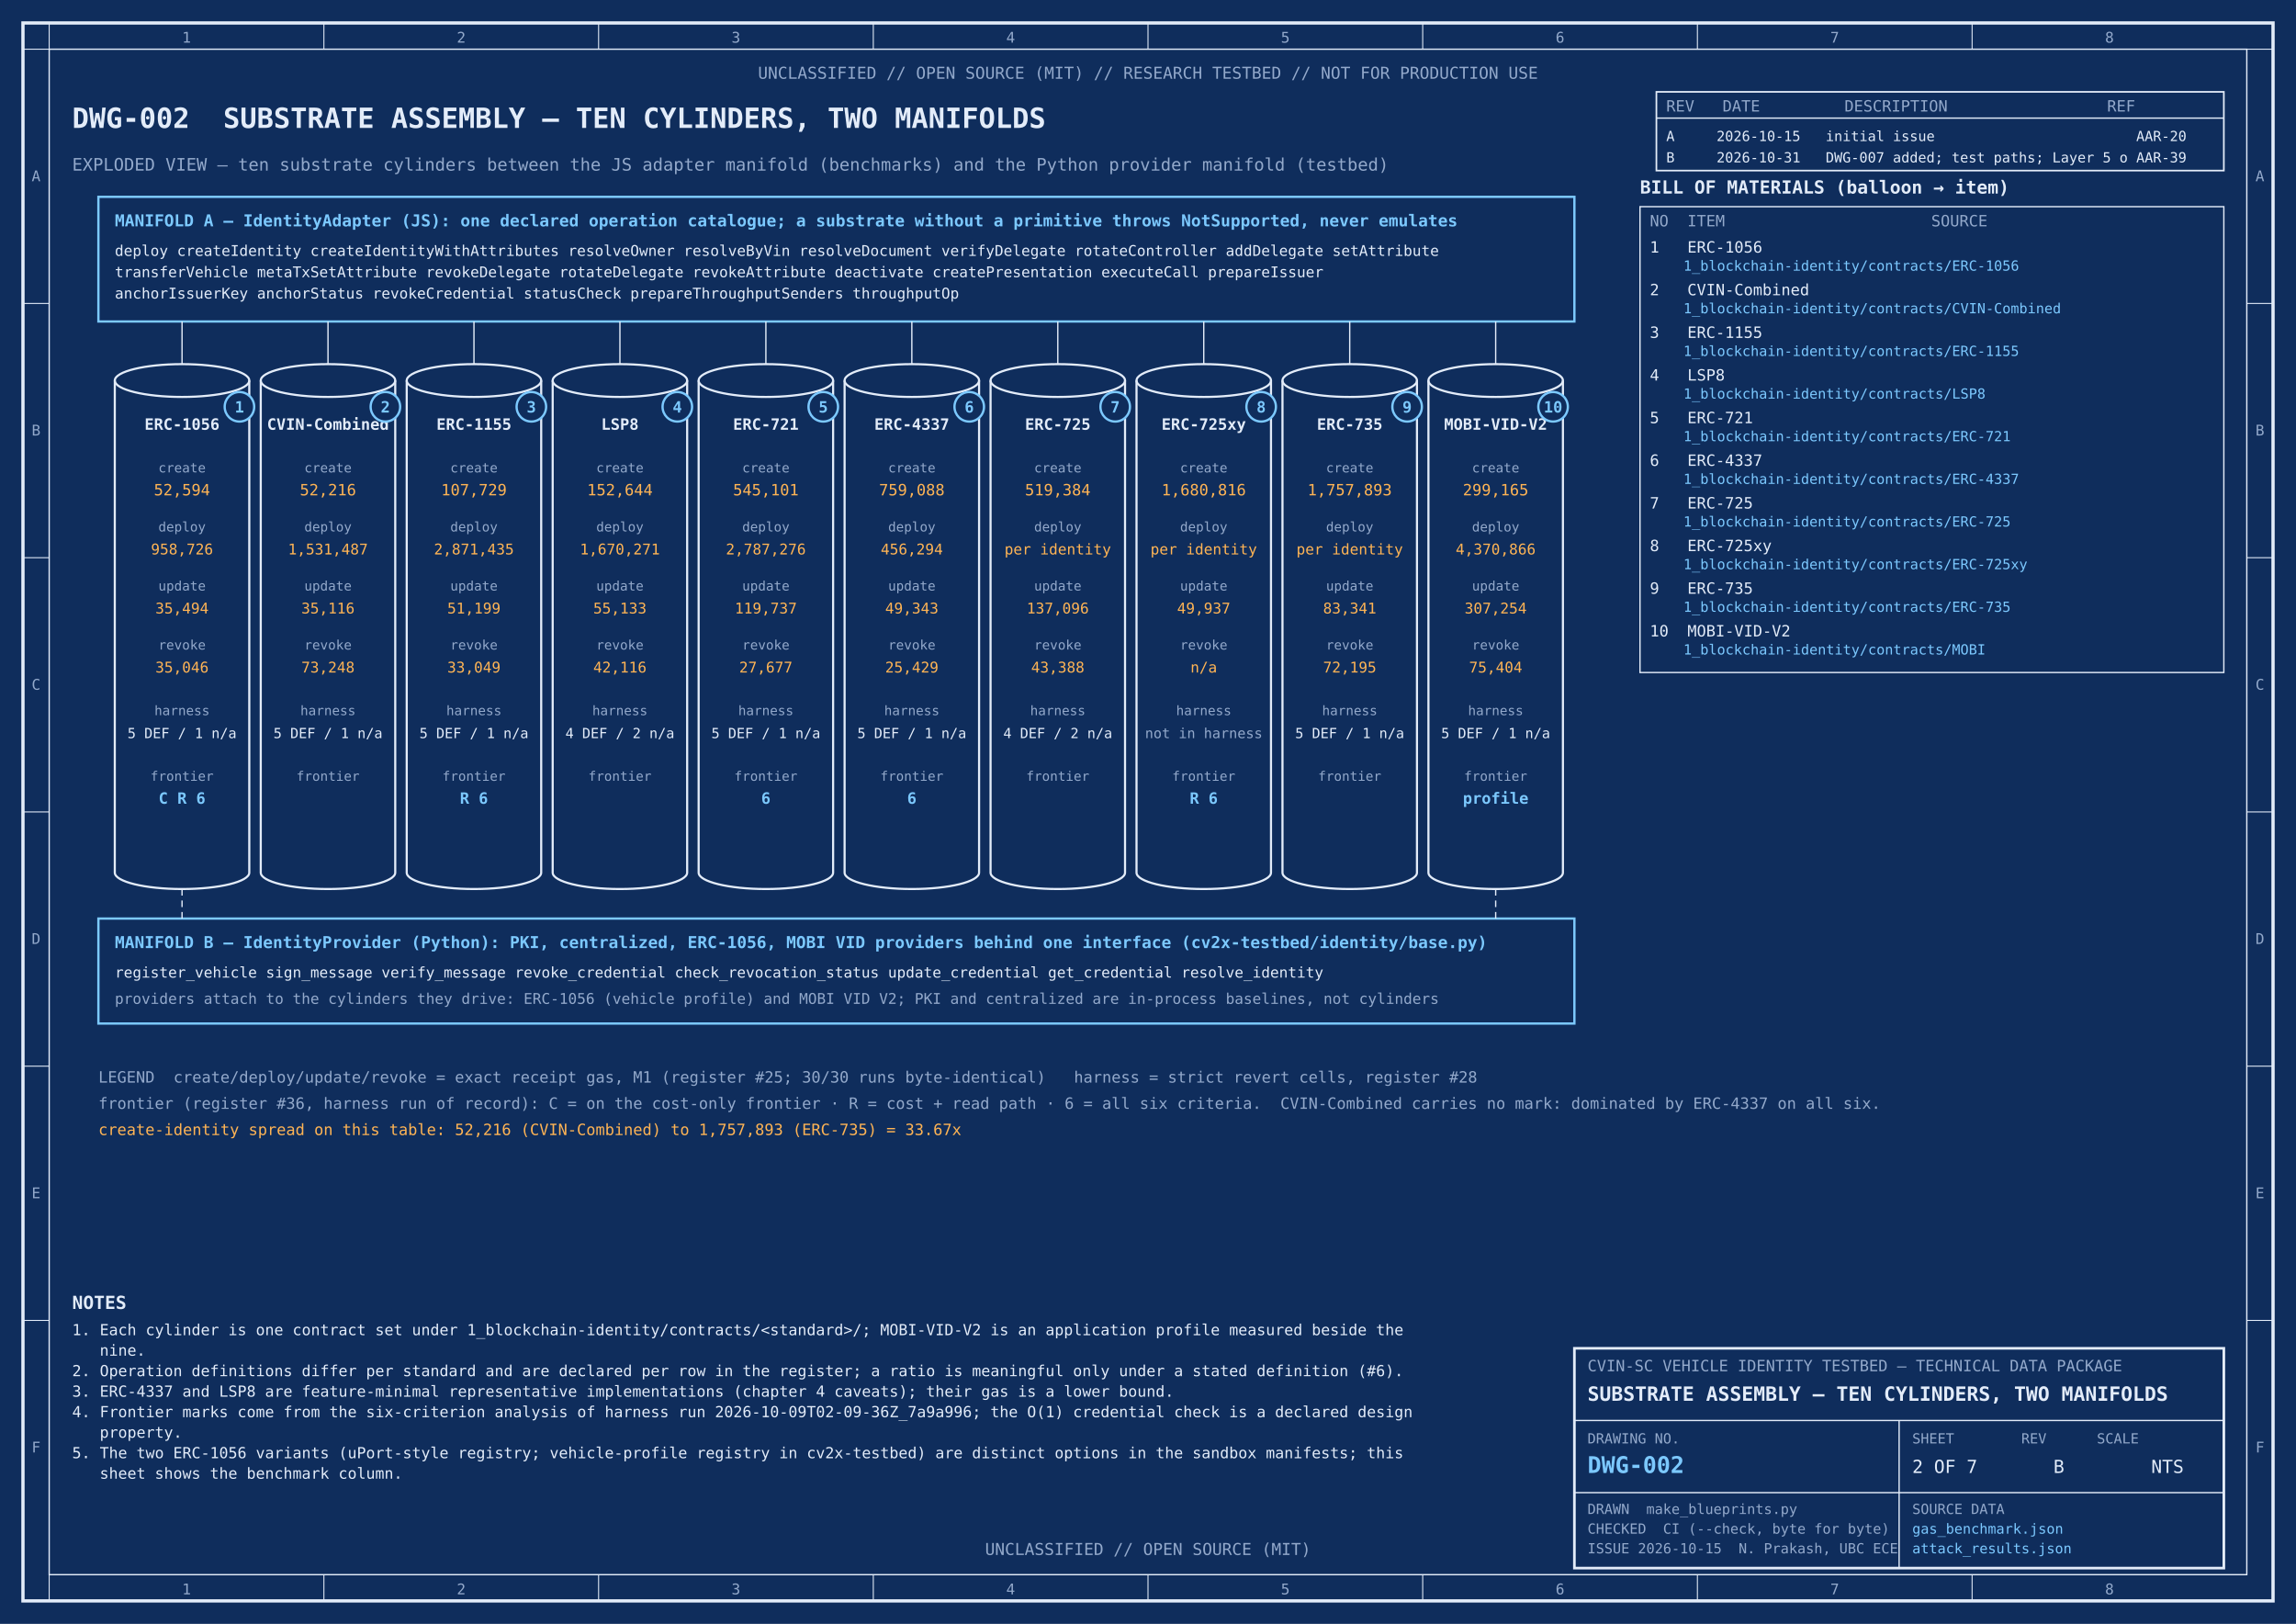
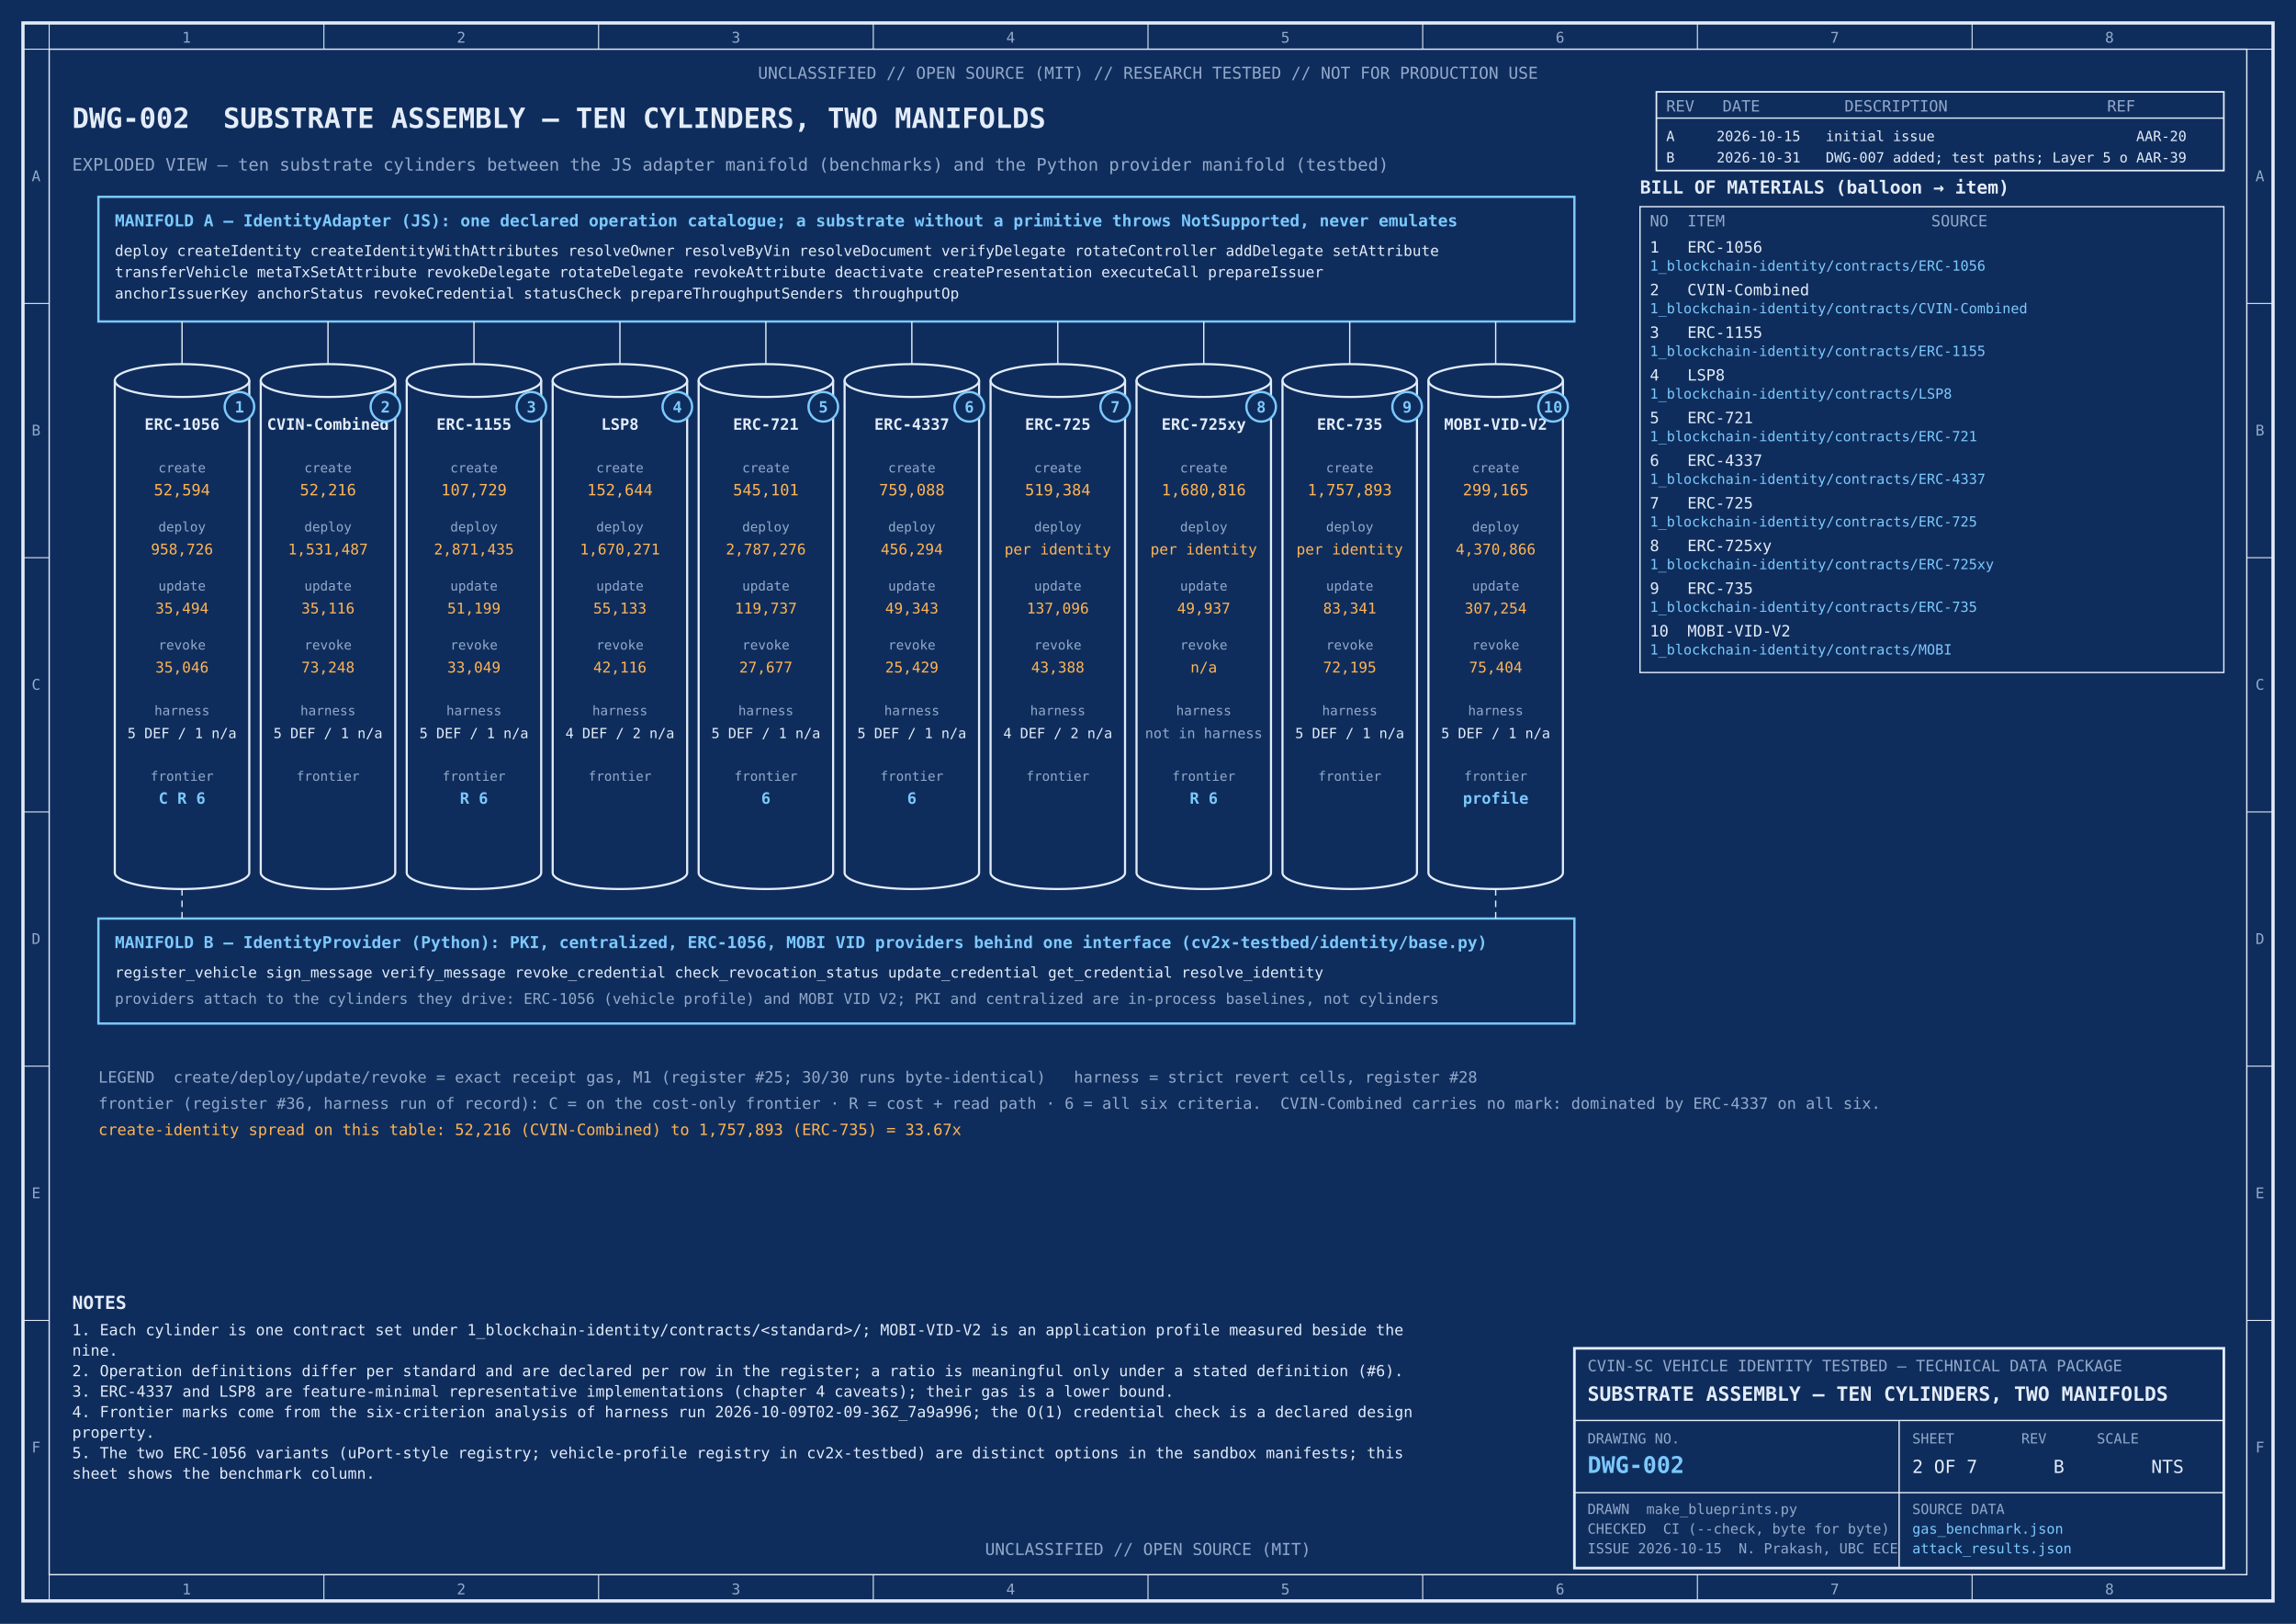
- <svg xmlns="http://www.w3.org/2000/svg" width="1400" height="990" viewBox="0 0 1400 990" xml:space="preserve" font-family="DejaVu Sans Mono, Menlo, Consolas, monospace">
+ <svg xmlns="http://www.w3.org/2000/svg" width="1400" height="990" viewBox="0 0 1400 990" font-family="DejaVu Sans Mono, Menlo, Consolas, monospace">
  <defs>
    <marker id="arrow" viewBox="0 0 10 10" refX="9" refY="5" markerWidth="7" markerHeight="7" orient="auto-start-reverse">
      <path d="M0,0 L10,5 L0,10 z" fill="#e3ecf9" />
    </marker>
    <pattern id="hatch" width="8" height="8" patternUnits="userSpaceOnUse" patternTransform="rotate(45)">
      <line x1="0" y1="0" x2="0" y2="8" stroke="#ffb454" stroke-width="1" />
    </pattern>
  </defs>
  <rect width="1400" height="990" fill="#0f2d5c" />
  <text x="44" y="104" font-size="10.5" text-anchor="start" fill="#93a9cb" font-weight="normal">EXPLODED VIEW — ten substrate cylinders between the JS adapter manifold (benchmarks) and the Python provider manifold (testbed)</text>
  <rect x="60" y="120" width="900" height="76" stroke="#7cc9ff" fill="none" stroke-width="1.4" rx="0" />
  <text x="70" y="138" font-size="10" text-anchor="start" fill="#7cc9ff" font-weight="bold">MANIFOLD A — IdentityAdapter (JS): one declared operation catalogue; a substrate without a primitive throws NotSupported, never emulates</text>
  <text x="70" y="156" font-size="9" text-anchor="start" fill="#e3ecf9" font-weight="normal">deploy createIdentity createIdentityWithAttributes resolveOwner resolveByVin resolveDocument verifyDelegate rotateController addDelegate setAttribute</text>
  <text x="70" y="169" font-size="9" text-anchor="start" fill="#e3ecf9" font-weight="normal">transferVehicle metaTxSetAttribute revokeDelegate rotateDelegate revokeAttribute deactivate createPresentation executeCall prepareIssuer</text>
  <text x="70" y="182" font-size="9" text-anchor="start" fill="#e3ecf9" font-weight="normal">anchorIssuerKey anchorStatus revokeCredential statusCheck prepareThroughputSenders throughputOp</text>
  <ellipse cx="111.0" cy="232" rx="41.0" ry="10" stroke="#e3ecf9" fill="#0f2d5c" stroke-width="1.3" />
  <line x1="70" y1="232" x2="70" y2="532" stroke="#e3ecf9" stroke-width="1.3" />
  <line x1="152" y1="232" x2="152" y2="532" stroke="#e3ecf9" stroke-width="1.3" />
  <path d="M70,532 a41.0,10 0 0,0 82,0" stroke="#e3ecf9" fill="none" stroke-width="1.3" />
  <text x="111.0" y="262" font-size="9.5" text-anchor="middle" fill="#e3ecf9" font-weight="bold">ERC-1056</text>
  <text x="111.0" y="288" font-size="8" text-anchor="middle" fill="#93a9cb" font-weight="normal">create</text>
  <text x="111.0" y="302" font-size="9.5" text-anchor="middle" fill="#ffb454" font-weight="normal">52,594</text>
  <text x="111.0" y="324" font-size="8" text-anchor="middle" fill="#93a9cb" font-weight="normal">deploy</text>
  <text x="111.0" y="338" font-size="9" text-anchor="middle" fill="#ffb454" font-weight="normal">958,726</text>
  <text x="111.0" y="360" font-size="8" text-anchor="middle" fill="#93a9cb" font-weight="normal">update</text>
  <text x="111.0" y="374" font-size="9" text-anchor="middle" fill="#ffb454" font-weight="normal">35,494</text>
  <text x="111.0" y="396" font-size="8" text-anchor="middle" fill="#93a9cb" font-weight="normal">revoke</text>
  <text x="111.0" y="410" font-size="9" text-anchor="middle" fill="#ffb454" font-weight="normal">35,046</text>
  <text x="111.0" y="436" font-size="8" text-anchor="middle" fill="#93a9cb" font-weight="normal">harness</text>
  <text x="111.0" y="450" font-size="8.5" text-anchor="middle" fill="#e3ecf9" font-weight="normal">5 DEF / 1 n/a</text>
  <text x="111.0" y="476" font-size="8" text-anchor="middle" fill="#93a9cb" font-weight="normal">frontier</text>
  <text x="111.0" y="490" font-size="9.5" text-anchor="middle" fill="#7cc9ff" font-weight="bold">C R 6</text>
  <circle cx="146" cy="248" r="9" stroke="#7cc9ff" fill="#0f2d5c" stroke-width="1.4" />
  <text x="146" y="251.5" font-size="9.5" text-anchor="middle" fill="#7cc9ff" font-weight="bold">1</text>
  <line x1="111.0" y1="196" x2="111.0" y2="222" stroke="#e3ecf9" stroke-width="0.8" />
  <ellipse cx="200.0" cy="232" rx="41.0" ry="10" stroke="#e3ecf9" fill="#0f2d5c" stroke-width="1.3" />
  <line x1="159" y1="232" x2="159" y2="532" stroke="#e3ecf9" stroke-width="1.3" />
  <line x1="241" y1="232" x2="241" y2="532" stroke="#e3ecf9" stroke-width="1.3" />
  <path d="M159,532 a41.0,10 0 0,0 82,0" stroke="#e3ecf9" fill="none" stroke-width="1.3" />
  <text x="200.0" y="262" font-size="9.5" text-anchor="middle" fill="#e3ecf9" font-weight="bold">CVIN-Combined</text>
  <text x="200.0" y="288" font-size="8" text-anchor="middle" fill="#93a9cb" font-weight="normal">create</text>
  <text x="200.0" y="302" font-size="9.5" text-anchor="middle" fill="#ffb454" font-weight="normal">52,216</text>
  <text x="200.0" y="324" font-size="8" text-anchor="middle" fill="#93a9cb" font-weight="normal">deploy</text>
  <text x="200.0" y="338" font-size="9" text-anchor="middle" fill="#ffb454" font-weight="normal">1,531,487</text>
  <text x="200.0" y="360" font-size="8" text-anchor="middle" fill="#93a9cb" font-weight="normal">update</text>
  <text x="200.0" y="374" font-size="9" text-anchor="middle" fill="#ffb454" font-weight="normal">35,116</text>
  <text x="200.0" y="396" font-size="8" text-anchor="middle" fill="#93a9cb" font-weight="normal">revoke</text>
  <text x="200.0" y="410" font-size="9" text-anchor="middle" fill="#ffb454" font-weight="normal">73,248</text>
  <text x="200.0" y="436" font-size="8" text-anchor="middle" fill="#93a9cb" font-weight="normal">harness</text>
  <text x="200.0" y="450" font-size="8.5" text-anchor="middle" fill="#e3ecf9" font-weight="normal">5 DEF / 1 n/a</text>
  <text x="200.0" y="476" font-size="8" text-anchor="middle" fill="#93a9cb" font-weight="normal">frontier</text>
  <text x="200.0" y="490" font-size="9.5" text-anchor="middle" fill="#7cc9ff" font-weight="bold" />
  <circle cx="235" cy="248" r="9" stroke="#7cc9ff" fill="#0f2d5c" stroke-width="1.4" />
  <text x="235" y="251.5" font-size="9.5" text-anchor="middle" fill="#7cc9ff" font-weight="bold">2</text>
  <line x1="200.0" y1="196" x2="200.0" y2="222" stroke="#e3ecf9" stroke-width="0.8" />
  <ellipse cx="289.0" cy="232" rx="41.0" ry="10" stroke="#e3ecf9" fill="#0f2d5c" stroke-width="1.3" />
  <line x1="248" y1="232" x2="248" y2="532" stroke="#e3ecf9" stroke-width="1.3" />
  <line x1="330" y1="232" x2="330" y2="532" stroke="#e3ecf9" stroke-width="1.3" />
  <path d="M248,532 a41.0,10 0 0,0 82,0" stroke="#e3ecf9" fill="none" stroke-width="1.3" />
  <text x="289.0" y="262" font-size="9.5" text-anchor="middle" fill="#e3ecf9" font-weight="bold">ERC-1155</text>
  <text x="289.0" y="288" font-size="8" text-anchor="middle" fill="#93a9cb" font-weight="normal">create</text>
  <text x="289.0" y="302" font-size="9.5" text-anchor="middle" fill="#ffb454" font-weight="normal">107,729</text>
  <text x="289.0" y="324" font-size="8" text-anchor="middle" fill="#93a9cb" font-weight="normal">deploy</text>
  <text x="289.0" y="338" font-size="9" text-anchor="middle" fill="#ffb454" font-weight="normal">2,871,435</text>
  <text x="289.0" y="360" font-size="8" text-anchor="middle" fill="#93a9cb" font-weight="normal">update</text>
  <text x="289.0" y="374" font-size="9" text-anchor="middle" fill="#ffb454" font-weight="normal">51,199</text>
  <text x="289.0" y="396" font-size="8" text-anchor="middle" fill="#93a9cb" font-weight="normal">revoke</text>
  <text x="289.0" y="410" font-size="9" text-anchor="middle" fill="#ffb454" font-weight="normal">33,049</text>
  <text x="289.0" y="436" font-size="8" text-anchor="middle" fill="#93a9cb" font-weight="normal">harness</text>
  <text x="289.0" y="450" font-size="8.5" text-anchor="middle" fill="#e3ecf9" font-weight="normal">5 DEF / 1 n/a</text>
  <text x="289.0" y="476" font-size="8" text-anchor="middle" fill="#93a9cb" font-weight="normal">frontier</text>
  <text x="289.0" y="490" font-size="9.5" text-anchor="middle" fill="#7cc9ff" font-weight="bold">R 6</text>
  <circle cx="324" cy="248" r="9" stroke="#7cc9ff" fill="#0f2d5c" stroke-width="1.4" />
  <text x="324" y="251.5" font-size="9.5" text-anchor="middle" fill="#7cc9ff" font-weight="bold">3</text>
  <line x1="289.0" y1="196" x2="289.0" y2="222" stroke="#e3ecf9" stroke-width="0.8" />
  <ellipse cx="378.0" cy="232" rx="41.0" ry="10" stroke="#e3ecf9" fill="#0f2d5c" stroke-width="1.3" />
  <line x1="337" y1="232" x2="337" y2="532" stroke="#e3ecf9" stroke-width="1.3" />
  <line x1="419" y1="232" x2="419" y2="532" stroke="#e3ecf9" stroke-width="1.3" />
  <path d="M337,532 a41.0,10 0 0,0 82,0" stroke="#e3ecf9" fill="none" stroke-width="1.3" />
  <text x="378.0" y="262" font-size="9.5" text-anchor="middle" fill="#e3ecf9" font-weight="bold">LSP8</text>
  <text x="378.0" y="288" font-size="8" text-anchor="middle" fill="#93a9cb" font-weight="normal">create</text>
  <text x="378.0" y="302" font-size="9.5" text-anchor="middle" fill="#ffb454" font-weight="normal">152,644</text>
  <text x="378.0" y="324" font-size="8" text-anchor="middle" fill="#93a9cb" font-weight="normal">deploy</text>
  <text x="378.0" y="338" font-size="9" text-anchor="middle" fill="#ffb454" font-weight="normal">1,670,271</text>
  <text x="378.0" y="360" font-size="8" text-anchor="middle" fill="#93a9cb" font-weight="normal">update</text>
  <text x="378.0" y="374" font-size="9" text-anchor="middle" fill="#ffb454" font-weight="normal">55,133</text>
  <text x="378.0" y="396" font-size="8" text-anchor="middle" fill="#93a9cb" font-weight="normal">revoke</text>
  <text x="378.0" y="410" font-size="9" text-anchor="middle" fill="#ffb454" font-weight="normal">42,116</text>
  <text x="378.0" y="436" font-size="8" text-anchor="middle" fill="#93a9cb" font-weight="normal">harness</text>
  <text x="378.0" y="450" font-size="8.5" text-anchor="middle" fill="#e3ecf9" font-weight="normal">4 DEF / 2 n/a</text>
  <text x="378.0" y="476" font-size="8" text-anchor="middle" fill="#93a9cb" font-weight="normal">frontier</text>
  <text x="378.0" y="490" font-size="9.5" text-anchor="middle" fill="#7cc9ff" font-weight="bold" />
  <circle cx="413" cy="248" r="9" stroke="#7cc9ff" fill="#0f2d5c" stroke-width="1.4" />
  <text x="413" y="251.5" font-size="9.5" text-anchor="middle" fill="#7cc9ff" font-weight="bold">4</text>
  <line x1="378.0" y1="196" x2="378.0" y2="222" stroke="#e3ecf9" stroke-width="0.8" />
  <ellipse cx="467.0" cy="232" rx="41.0" ry="10" stroke="#e3ecf9" fill="#0f2d5c" stroke-width="1.3" />
  <line x1="426" y1="232" x2="426" y2="532" stroke="#e3ecf9" stroke-width="1.3" />
  <line x1="508" y1="232" x2="508" y2="532" stroke="#e3ecf9" stroke-width="1.3" />
  <path d="M426,532 a41.0,10 0 0,0 82,0" stroke="#e3ecf9" fill="none" stroke-width="1.3" />
  <text x="467.0" y="262" font-size="9.5" text-anchor="middle" fill="#e3ecf9" font-weight="bold">ERC-721</text>
  <text x="467.0" y="288" font-size="8" text-anchor="middle" fill="#93a9cb" font-weight="normal">create</text>
  <text x="467.0" y="302" font-size="9.5" text-anchor="middle" fill="#ffb454" font-weight="normal">545,101</text>
  <text x="467.0" y="324" font-size="8" text-anchor="middle" fill="#93a9cb" font-weight="normal">deploy</text>
  <text x="467.0" y="338" font-size="9" text-anchor="middle" fill="#ffb454" font-weight="normal">2,787,276</text>
  <text x="467.0" y="360" font-size="8" text-anchor="middle" fill="#93a9cb" font-weight="normal">update</text>
  <text x="467.0" y="374" font-size="9" text-anchor="middle" fill="#ffb454" font-weight="normal">119,737</text>
  <text x="467.0" y="396" font-size="8" text-anchor="middle" fill="#93a9cb" font-weight="normal">revoke</text>
  <text x="467.0" y="410" font-size="9" text-anchor="middle" fill="#ffb454" font-weight="normal">27,677</text>
  <text x="467.0" y="436" font-size="8" text-anchor="middle" fill="#93a9cb" font-weight="normal">harness</text>
  <text x="467.0" y="450" font-size="8.5" text-anchor="middle" fill="#e3ecf9" font-weight="normal">5 DEF / 1 n/a</text>
  <text x="467.0" y="476" font-size="8" text-anchor="middle" fill="#93a9cb" font-weight="normal">frontier</text>
  <text x="467.0" y="490" font-size="9.5" text-anchor="middle" fill="#7cc9ff" font-weight="bold">6</text>
  <circle cx="502" cy="248" r="9" stroke="#7cc9ff" fill="#0f2d5c" stroke-width="1.4" />
  <text x="502" y="251.5" font-size="9.5" text-anchor="middle" fill="#7cc9ff" font-weight="bold">5</text>
  <line x1="467.0" y1="196" x2="467.0" y2="222" stroke="#e3ecf9" stroke-width="0.8" />
  <ellipse cx="556.0" cy="232" rx="41.0" ry="10" stroke="#e3ecf9" fill="#0f2d5c" stroke-width="1.3" />
  <line x1="515" y1="232" x2="515" y2="532" stroke="#e3ecf9" stroke-width="1.3" />
  <line x1="597" y1="232" x2="597" y2="532" stroke="#e3ecf9" stroke-width="1.3" />
  <path d="M515,532 a41.0,10 0 0,0 82,0" stroke="#e3ecf9" fill="none" stroke-width="1.3" />
  <text x="556.0" y="262" font-size="9.5" text-anchor="middle" fill="#e3ecf9" font-weight="bold">ERC-4337</text>
  <text x="556.0" y="288" font-size="8" text-anchor="middle" fill="#93a9cb" font-weight="normal">create</text>
  <text x="556.0" y="302" font-size="9.5" text-anchor="middle" fill="#ffb454" font-weight="normal">759,088</text>
  <text x="556.0" y="324" font-size="8" text-anchor="middle" fill="#93a9cb" font-weight="normal">deploy</text>
  <text x="556.0" y="338" font-size="9" text-anchor="middle" fill="#ffb454" font-weight="normal">456,294</text>
  <text x="556.0" y="360" font-size="8" text-anchor="middle" fill="#93a9cb" font-weight="normal">update</text>
  <text x="556.0" y="374" font-size="9" text-anchor="middle" fill="#ffb454" font-weight="normal">49,343</text>
  <text x="556.0" y="396" font-size="8" text-anchor="middle" fill="#93a9cb" font-weight="normal">revoke</text>
  <text x="556.0" y="410" font-size="9" text-anchor="middle" fill="#ffb454" font-weight="normal">25,429</text>
  <text x="556.0" y="436" font-size="8" text-anchor="middle" fill="#93a9cb" font-weight="normal">harness</text>
  <text x="556.0" y="450" font-size="8.5" text-anchor="middle" fill="#e3ecf9" font-weight="normal">5 DEF / 1 n/a</text>
  <text x="556.0" y="476" font-size="8" text-anchor="middle" fill="#93a9cb" font-weight="normal">frontier</text>
  <text x="556.0" y="490" font-size="9.5" text-anchor="middle" fill="#7cc9ff" font-weight="bold">6</text>
  <circle cx="591" cy="248" r="9" stroke="#7cc9ff" fill="#0f2d5c" stroke-width="1.4" />
  <text x="591" y="251.5" font-size="9.5" text-anchor="middle" fill="#7cc9ff" font-weight="bold">6</text>
  <line x1="556.0" y1="196" x2="556.0" y2="222" stroke="#e3ecf9" stroke-width="0.8" />
  <ellipse cx="645.0" cy="232" rx="41.0" ry="10" stroke="#e3ecf9" fill="#0f2d5c" stroke-width="1.3" />
  <line x1="604" y1="232" x2="604" y2="532" stroke="#e3ecf9" stroke-width="1.3" />
  <line x1="686" y1="232" x2="686" y2="532" stroke="#e3ecf9" stroke-width="1.3" />
  <path d="M604,532 a41.0,10 0 0,0 82,0" stroke="#e3ecf9" fill="none" stroke-width="1.3" />
  <text x="645.0" y="262" font-size="9.5" text-anchor="middle" fill="#e3ecf9" font-weight="bold">ERC-725</text>
  <text x="645.0" y="288" font-size="8" text-anchor="middle" fill="#93a9cb" font-weight="normal">create</text>
  <text x="645.0" y="302" font-size="9.5" text-anchor="middle" fill="#ffb454" font-weight="normal">519,384</text>
  <text x="645.0" y="324" font-size="8" text-anchor="middle" fill="#93a9cb" font-weight="normal">deploy</text>
  <text x="645.0" y="338" font-size="9" text-anchor="middle" fill="#ffb454" font-weight="normal">per identity</text>
  <text x="645.0" y="360" font-size="8" text-anchor="middle" fill="#93a9cb" font-weight="normal">update</text>
  <text x="645.0" y="374" font-size="9" text-anchor="middle" fill="#ffb454" font-weight="normal">137,096</text>
  <text x="645.0" y="396" font-size="8" text-anchor="middle" fill="#93a9cb" font-weight="normal">revoke</text>
  <text x="645.0" y="410" font-size="9" text-anchor="middle" fill="#ffb454" font-weight="normal">43,388</text>
  <text x="645.0" y="436" font-size="8" text-anchor="middle" fill="#93a9cb" font-weight="normal">harness</text>
  <text x="645.0" y="450" font-size="8.5" text-anchor="middle" fill="#e3ecf9" font-weight="normal">4 DEF / 2 n/a</text>
  <text x="645.0" y="476" font-size="8" text-anchor="middle" fill="#93a9cb" font-weight="normal">frontier</text>
  <text x="645.0" y="490" font-size="9.5" text-anchor="middle" fill="#7cc9ff" font-weight="bold" />
  <circle cx="680" cy="248" r="9" stroke="#7cc9ff" fill="#0f2d5c" stroke-width="1.4" />
  <text x="680" y="251.5" font-size="9.5" text-anchor="middle" fill="#7cc9ff" font-weight="bold">7</text>
  <line x1="645.0" y1="196" x2="645.0" y2="222" stroke="#e3ecf9" stroke-width="0.8" />
  <ellipse cx="734.0" cy="232" rx="41.0" ry="10" stroke="#e3ecf9" fill="#0f2d5c" stroke-width="1.3" />
  <line x1="693" y1="232" x2="693" y2="532" stroke="#e3ecf9" stroke-width="1.3" />
  <line x1="775" y1="232" x2="775" y2="532" stroke="#e3ecf9" stroke-width="1.3" />
  <path d="M693,532 a41.0,10 0 0,0 82,0" stroke="#e3ecf9" fill="none" stroke-width="1.3" />
  <text x="734.0" y="262" font-size="9.5" text-anchor="middle" fill="#e3ecf9" font-weight="bold">ERC-725xy</text>
  <text x="734.0" y="288" font-size="8" text-anchor="middle" fill="#93a9cb" font-weight="normal">create</text>
  <text x="734.0" y="302" font-size="9.5" text-anchor="middle" fill="#ffb454" font-weight="normal">1,680,816</text>
  <text x="734.0" y="324" font-size="8" text-anchor="middle" fill="#93a9cb" font-weight="normal">deploy</text>
  <text x="734.0" y="338" font-size="9" text-anchor="middle" fill="#ffb454" font-weight="normal">per identity</text>
  <text x="734.0" y="360" font-size="8" text-anchor="middle" fill="#93a9cb" font-weight="normal">update</text>
  <text x="734.0" y="374" font-size="9" text-anchor="middle" fill="#ffb454" font-weight="normal">49,937</text>
  <text x="734.0" y="396" font-size="8" text-anchor="middle" fill="#93a9cb" font-weight="normal">revoke</text>
  <text x="734.0" y="410" font-size="9" text-anchor="middle" fill="#ffb454" font-weight="normal">n/a</text>
  <text x="734.0" y="436" font-size="8" text-anchor="middle" fill="#93a9cb" font-weight="normal">harness</text>
  <text x="734.0" y="450" font-size="8.5" text-anchor="middle" fill="#93a9cb" font-weight="normal">not in harness</text>
  <text x="734.0" y="476" font-size="8" text-anchor="middle" fill="#93a9cb" font-weight="normal">frontier</text>
  <text x="734.0" y="490" font-size="9.5" text-anchor="middle" fill="#7cc9ff" font-weight="bold">R 6</text>
  <circle cx="769" cy="248" r="9" stroke="#7cc9ff" fill="#0f2d5c" stroke-width="1.4" />
  <text x="769" y="251.5" font-size="9.5" text-anchor="middle" fill="#7cc9ff" font-weight="bold">8</text>
  <line x1="734.0" y1="196" x2="734.0" y2="222" stroke="#e3ecf9" stroke-width="0.8" />
  <ellipse cx="823.0" cy="232" rx="41.0" ry="10" stroke="#e3ecf9" fill="#0f2d5c" stroke-width="1.3" />
  <line x1="782" y1="232" x2="782" y2="532" stroke="#e3ecf9" stroke-width="1.3" />
  <line x1="864" y1="232" x2="864" y2="532" stroke="#e3ecf9" stroke-width="1.3" />
  <path d="M782,532 a41.0,10 0 0,0 82,0" stroke="#e3ecf9" fill="none" stroke-width="1.3" />
  <text x="823.0" y="262" font-size="9.5" text-anchor="middle" fill="#e3ecf9" font-weight="bold">ERC-735</text>
  <text x="823.0" y="288" font-size="8" text-anchor="middle" fill="#93a9cb" font-weight="normal">create</text>
  <text x="823.0" y="302" font-size="9.5" text-anchor="middle" fill="#ffb454" font-weight="normal">1,757,893</text>
  <text x="823.0" y="324" font-size="8" text-anchor="middle" fill="#93a9cb" font-weight="normal">deploy</text>
  <text x="823.0" y="338" font-size="9" text-anchor="middle" fill="#ffb454" font-weight="normal">per identity</text>
  <text x="823.0" y="360" font-size="8" text-anchor="middle" fill="#93a9cb" font-weight="normal">update</text>
  <text x="823.0" y="374" font-size="9" text-anchor="middle" fill="#ffb454" font-weight="normal">83,341</text>
  <text x="823.0" y="396" font-size="8" text-anchor="middle" fill="#93a9cb" font-weight="normal">revoke</text>
  <text x="823.0" y="410" font-size="9" text-anchor="middle" fill="#ffb454" font-weight="normal">72,195</text>
  <text x="823.0" y="436" font-size="8" text-anchor="middle" fill="#93a9cb" font-weight="normal">harness</text>
  <text x="823.0" y="450" font-size="8.5" text-anchor="middle" fill="#e3ecf9" font-weight="normal">5 DEF / 1 n/a</text>
  <text x="823.0" y="476" font-size="8" text-anchor="middle" fill="#93a9cb" font-weight="normal">frontier</text>
  <text x="823.0" y="490" font-size="9.5" text-anchor="middle" fill="#7cc9ff" font-weight="bold" />
  <circle cx="858" cy="248" r="9" stroke="#7cc9ff" fill="#0f2d5c" stroke-width="1.4" />
  <text x="858" y="251.5" font-size="9.5" text-anchor="middle" fill="#7cc9ff" font-weight="bold">9</text>
  <line x1="823.0" y1="196" x2="823.0" y2="222" stroke="#e3ecf9" stroke-width="0.8" />
  <ellipse cx="912.0" cy="232" rx="41.0" ry="10" stroke="#e3ecf9" fill="#0f2d5c" stroke-width="1.3" />
  <line x1="871" y1="232" x2="871" y2="532" stroke="#e3ecf9" stroke-width="1.3" />
  <line x1="953" y1="232" x2="953" y2="532" stroke="#e3ecf9" stroke-width="1.3" />
  <path d="M871,532 a41.0,10 0 0,0 82,0" stroke="#e3ecf9" fill="none" stroke-width="1.3" />
  <text x="912.0" y="262" font-size="9.5" text-anchor="middle" fill="#e3ecf9" font-weight="bold">MOBI-VID-V2</text>
  <text x="912.0" y="288" font-size="8" text-anchor="middle" fill="#93a9cb" font-weight="normal">create</text>
  <text x="912.0" y="302" font-size="9.5" text-anchor="middle" fill="#ffb454" font-weight="normal">299,165</text>
  <text x="912.0" y="324" font-size="8" text-anchor="middle" fill="#93a9cb" font-weight="normal">deploy</text>
  <text x="912.0" y="338" font-size="9" text-anchor="middle" fill="#ffb454" font-weight="normal">4,370,866</text>
  <text x="912.0" y="360" font-size="8" text-anchor="middle" fill="#93a9cb" font-weight="normal">update</text>
  <text x="912.0" y="374" font-size="9" text-anchor="middle" fill="#ffb454" font-weight="normal">307,254</text>
  <text x="912.0" y="396" font-size="8" text-anchor="middle" fill="#93a9cb" font-weight="normal">revoke</text>
  <text x="912.0" y="410" font-size="9" text-anchor="middle" fill="#ffb454" font-weight="normal">75,404</text>
  <text x="912.0" y="436" font-size="8" text-anchor="middle" fill="#93a9cb" font-weight="normal">harness</text>
  <text x="912.0" y="450" font-size="8.5" text-anchor="middle" fill="#e3ecf9" font-weight="normal">5 DEF / 1 n/a</text>
  <text x="912.0" y="476" font-size="8" text-anchor="middle" fill="#93a9cb" font-weight="normal">frontier</text>
  <text x="912.0" y="490" font-size="9.5" text-anchor="middle" fill="#7cc9ff" font-weight="bold">profile</text>
  <circle cx="947" cy="248" r="9" stroke="#7cc9ff" fill="#0f2d5c" stroke-width="1.4" />
  <text x="947" y="251.5" font-size="9.5" text-anchor="middle" fill="#7cc9ff" font-weight="bold">10</text>
  <line x1="912.0" y1="196" x2="912.0" y2="222" stroke="#e3ecf9" stroke-width="0.8" />
  <rect x="60" y="560" width="900" height="64" stroke="#7cc9ff" fill="none" stroke-width="1.4" rx="0" />
  <text x="70" y="578" font-size="10" text-anchor="start" fill="#7cc9ff" font-weight="bold">MANIFOLD B — IdentityProvider (Python): PKI, centralized, ERC-1056, MOBI VID providers behind one interface (cv2x-testbed/identity/base.py)</text>
  <text x="70" y="596" font-size="9" text-anchor="start" fill="#e3ecf9" font-weight="normal">register_vehicle sign_message verify_message revoke_credential check_revocation_status update_credential get_credential resolve_identity</text>
  <text x="70" y="612" font-size="9" text-anchor="start" fill="#93a9cb" font-weight="normal">providers attach to the cylinders they drive: ERC-1056 (vehicle profile) and MOBI VID V2; PKI and centralized are in-process baselines, not cylinders</text>
  <line x1="111.0" y1="542" x2="111.0" y2="560" stroke="#e3ecf9" stroke-width="0.8" stroke-dasharray="4,3" />
  <line x1="912.0" y1="542" x2="912.0" y2="560" stroke="#e3ecf9" stroke-width="0.8" stroke-dasharray="4,3" />
-   <text x="60" y="660" font-size="9.5" text-anchor="start" fill="#93a9cb" font-weight="normal">LEGEND  create/deploy/update/revoke = exact receipt gas, M1 (register #25; 30/30 runs byte-identical)   harness = strict revert cells, register #28</text>
-   <text x="60" y="676" font-size="9.5" text-anchor="start" fill="#93a9cb" font-weight="normal">frontier (register #36, harness run of record): C = on the cost-only frontier · R = cost + read path · 6 = all six criteria.  CVIN-Combined carries no mark: dominated by ERC-4337 on all six.</text>
+   <text x="60" y="660" font-size="9.5" text-anchor="start" fill="#93a9cb" font-weight="normal">LEGEND  create/deploy/update/revoke = exact receipt gas, M1 (register #25; 30/30 runs byte-identical)   harness = strict revert cells, register #28</text>
+   <text x="60" y="676" font-size="9.5" text-anchor="start" fill="#93a9cb" font-weight="normal">frontier (register #36, harness run of record): C = on the cost-only frontier · R = cost + read path · 6 = all six criteria.  CVIN-Combined carries no mark: dominated by ERC-4337 on all six.</text>
  <text x="60" y="692" font-size="9.5" text-anchor="start" fill="#ffb454" font-weight="normal">create-identity spread on this table: 52,216 (CVIN-Combined) to 1,757,893 (ERC-735) = 33.67x</text>
  <rect x="14" y="14" width="1372" height="962" stroke="#e3ecf9" fill="none" stroke-width="2" rx="0" />
  <rect x="30" y="30" width="1340" height="930" stroke="#e3ecf9" fill="none" stroke-width="0.8" rx="0" />
  <line x1="30.0" y1="14" x2="30.0" y2="30" stroke="#e3ecf9" stroke-width="0.6" />
  <line x1="30.0" y1="960" x2="30.0" y2="976" stroke="#e3ecf9" stroke-width="0.6" />
  <text x="113.75" y="26" font-size="9" text-anchor="middle" fill="#93a9cb" font-weight="normal">1</text>
  <text x="113.75" y="972" font-size="9" text-anchor="middle" fill="#93a9cb" font-weight="normal">1</text>
  <line x1="197.5" y1="14" x2="197.5" y2="30" stroke="#e3ecf9" stroke-width="0.6" />
  <line x1="197.5" y1="960" x2="197.5" y2="976" stroke="#e3ecf9" stroke-width="0.6" />
  <text x="281.25" y="26" font-size="9" text-anchor="middle" fill="#93a9cb" font-weight="normal">2</text>
  <text x="281.25" y="972" font-size="9" text-anchor="middle" fill="#93a9cb" font-weight="normal">2</text>
  <line x1="365.0" y1="14" x2="365.0" y2="30" stroke="#e3ecf9" stroke-width="0.6" />
  <line x1="365.0" y1="960" x2="365.0" y2="976" stroke="#e3ecf9" stroke-width="0.6" />
  <text x="448.75" y="26" font-size="9" text-anchor="middle" fill="#93a9cb" font-weight="normal">3</text>
  <text x="448.75" y="972" font-size="9" text-anchor="middle" fill="#93a9cb" font-weight="normal">3</text>
  <line x1="532.5" y1="14" x2="532.5" y2="30" stroke="#e3ecf9" stroke-width="0.6" />
  <line x1="532.5" y1="960" x2="532.5" y2="976" stroke="#e3ecf9" stroke-width="0.6" />
  <text x="616.25" y="26" font-size="9" text-anchor="middle" fill="#93a9cb" font-weight="normal">4</text>
  <text x="616.25" y="972" font-size="9" text-anchor="middle" fill="#93a9cb" font-weight="normal">4</text>
  <line x1="700.0" y1="14" x2="700.0" y2="30" stroke="#e3ecf9" stroke-width="0.6" />
  <line x1="700.0" y1="960" x2="700.0" y2="976" stroke="#e3ecf9" stroke-width="0.6" />
  <text x="783.75" y="26" font-size="9" text-anchor="middle" fill="#93a9cb" font-weight="normal">5</text>
  <text x="783.75" y="972" font-size="9" text-anchor="middle" fill="#93a9cb" font-weight="normal">5</text>
  <line x1="867.5" y1="14" x2="867.5" y2="30" stroke="#e3ecf9" stroke-width="0.6" />
  <line x1="867.5" y1="960" x2="867.5" y2="976" stroke="#e3ecf9" stroke-width="0.6" />
  <text x="951.25" y="26" font-size="9" text-anchor="middle" fill="#93a9cb" font-weight="normal">6</text>
  <text x="951.25" y="972" font-size="9" text-anchor="middle" fill="#93a9cb" font-weight="normal">6</text>
  <line x1="1035.0" y1="14" x2="1035.0" y2="30" stroke="#e3ecf9" stroke-width="0.6" />
  <line x1="1035.0" y1="960" x2="1035.0" y2="976" stroke="#e3ecf9" stroke-width="0.6" />
  <text x="1118.75" y="26" font-size="9" text-anchor="middle" fill="#93a9cb" font-weight="normal">7</text>
  <text x="1118.75" y="972" font-size="9" text-anchor="middle" fill="#93a9cb" font-weight="normal">7</text>
  <line x1="1202.5" y1="14" x2="1202.5" y2="30" stroke="#e3ecf9" stroke-width="0.6" />
  <line x1="1202.5" y1="960" x2="1202.5" y2="976" stroke="#e3ecf9" stroke-width="0.6" />
  <text x="1286.25" y="26" font-size="9" text-anchor="middle" fill="#93a9cb" font-weight="normal">8</text>
  <text x="1286.25" y="972" font-size="9" text-anchor="middle" fill="#93a9cb" font-weight="normal">8</text>
  <line x1="14" y1="30.0" x2="30" y2="30.0" stroke="#e3ecf9" stroke-width="0.6" />
  <line x1="1370" y1="30.0" x2="1386" y2="30.0" stroke="#e3ecf9" stroke-width="0.6" />
  <text x="22" y="110.5" font-size="9" text-anchor="middle" fill="#93a9cb" font-weight="normal">A</text>
  <text x="1378" y="110.5" font-size="9" text-anchor="middle" fill="#93a9cb" font-weight="normal">A</text>
  <line x1="14" y1="185.0" x2="30" y2="185.0" stroke="#e3ecf9" stroke-width="0.6" />
  <line x1="1370" y1="185.0" x2="1386" y2="185.0" stroke="#e3ecf9" stroke-width="0.6" />
  <text x="22" y="265.5" font-size="9" text-anchor="middle" fill="#93a9cb" font-weight="normal">B</text>
  <text x="1378" y="265.5" font-size="9" text-anchor="middle" fill="#93a9cb" font-weight="normal">B</text>
  <line x1="14" y1="340.0" x2="30" y2="340.0" stroke="#e3ecf9" stroke-width="0.6" />
  <line x1="1370" y1="340.0" x2="1386" y2="340.0" stroke="#e3ecf9" stroke-width="0.6" />
  <text x="22" y="420.5" font-size="9" text-anchor="middle" fill="#93a9cb" font-weight="normal">C</text>
  <text x="1378" y="420.5" font-size="9" text-anchor="middle" fill="#93a9cb" font-weight="normal">C</text>
  <line x1="14" y1="495.0" x2="30" y2="495.0" stroke="#e3ecf9" stroke-width="0.6" />
  <line x1="1370" y1="495.0" x2="1386" y2="495.0" stroke="#e3ecf9" stroke-width="0.6" />
  <text x="22" y="575.5" font-size="9" text-anchor="middle" fill="#93a9cb" font-weight="normal">D</text>
  <text x="1378" y="575.5" font-size="9" text-anchor="middle" fill="#93a9cb" font-weight="normal">D</text>
  <line x1="14" y1="650.0" x2="30" y2="650.0" stroke="#e3ecf9" stroke-width="0.6" />
  <line x1="1370" y1="650.0" x2="1386" y2="650.0" stroke="#e3ecf9" stroke-width="0.6" />
  <text x="22" y="730.5" font-size="9" text-anchor="middle" fill="#93a9cb" font-weight="normal">E</text>
  <text x="1378" y="730.5" font-size="9" text-anchor="middle" fill="#93a9cb" font-weight="normal">E</text>
  <line x1="14" y1="805.0" x2="30" y2="805.0" stroke="#e3ecf9" stroke-width="0.6" />
  <line x1="1370" y1="805.0" x2="1386" y2="805.0" stroke="#e3ecf9" stroke-width="0.6" />
  <text x="22" y="885.5" font-size="9" text-anchor="middle" fill="#93a9cb" font-weight="normal">F</text>
  <text x="1378" y="885.5" font-size="9" text-anchor="middle" fill="#93a9cb" font-weight="normal">F</text>
  <text x="700.0" y="48" font-size="10" text-anchor="middle" fill="#93a9cb" font-weight="normal">UNCLASSIFIED // OPEN SOURCE (MIT) // RESEARCH TESTBED // NOT FOR PRODUCTION USE</text>
  <text x="700.0" y="948" font-size="10" text-anchor="middle" fill="#93a9cb" font-weight="normal">UNCLASSIFIED // OPEN SOURCE (MIT)</text>
-   <text x="44" y="78" font-size="17" text-anchor="start" fill="#e3ecf9" font-weight="bold">DWG-002  SUBSTRATE ASSEMBLY — TEN CYLINDERS, TWO MANIFOLDS</text>
+   <text x="44" y="78" font-size="17" text-anchor="start" fill="#e3ecf9" font-weight="bold">DWG-002  SUBSTRATE ASSEMBLY — TEN CYLINDERS, TWO MANIFOLDS</text>
  <rect x="1010" y="56" width="346" height="48" stroke="#e3ecf9" fill="none" stroke-width="1" rx="0" />
  <line x1="1010" y1="72" x2="1356" y2="72" stroke="#e3ecf9" stroke-width="0.8" />
-   <text x="1016" y="68" font-size="9.5" text-anchor="start" fill="#93a9cb" font-weight="normal">REV   DATE         DESCRIPTION                 REF</text>
-   <text x="1016" y="86" font-size="8.5" text-anchor="start" fill="#e3ecf9" font-weight="normal">A     2026-10-15   initial issue                        AAR-20</text>
-   <text x="1016" y="99" font-size="8.5" text-anchor="start" fill="#e3ecf9" font-weight="normal">B     2026-10-31   DWG-007 added; test paths; Layer 5 o AAR-39</text>
+   <text x="1016" y="68" font-size="9.5" text-anchor="start" fill="#93a9cb" font-weight="normal">REV   DATE         DESCRIPTION                 REF</text>
+   <text x="1016" y="86" font-size="8.5" text-anchor="start" fill="#e3ecf9" font-weight="normal">A     2026-10-15   initial issue                        AAR-20</text>
+   <text x="1016" y="99" font-size="8.5" text-anchor="start" fill="#e3ecf9" font-weight="normal">B     2026-10-31   DWG-007 added; test paths; Layer 5 o AAR-39</text>
  <text x="44" y="798" font-size="11" text-anchor="start" fill="#e3ecf9" font-weight="bold">NOTES</text>
  <text x="44" y="814.0" font-size="9.3" text-anchor="start" fill="#e3ecf9" font-weight="normal">1. Each cylinder is one contract set under 1_blockchain-identity/contracts/&lt;standard&gt;/; MOBI-VID-V2 is an application profile measured beside the</text>
-   <text x="44" y="826.5" font-size="9.3" text-anchor="start" fill="#e3ecf9" font-weight="normal">   nine.</text>
+   <text x="44" y="826.5" font-size="9.3" text-anchor="start" fill="#e3ecf9" font-weight="normal">   nine.</text>
  <text x="44" y="839.0" font-size="9.3" text-anchor="start" fill="#e3ecf9" font-weight="normal">2. Operation definitions differ per standard and are declared per row in the register; a ratio is meaningful only under a stated definition (#6).</text>
  <text x="44" y="851.5" font-size="9.3" text-anchor="start" fill="#e3ecf9" font-weight="normal">3. ERC-4337 and LSP8 are feature-minimal representative implementations (chapter 4 caveats); their gas is a lower bound.</text>
  <text x="44" y="864.0" font-size="9.3" text-anchor="start" fill="#e3ecf9" font-weight="normal">4. Frontier marks come from the six-criterion analysis of harness run 2026-10-09T02-09-36Z_7a9a996; the O(1) credential check is a declared design</text>
-   <text x="44" y="876.5" font-size="9.3" text-anchor="start" fill="#e3ecf9" font-weight="normal">   property.</text>
+   <text x="44" y="876.5" font-size="9.3" text-anchor="start" fill="#e3ecf9" font-weight="normal">   property.</text>
  <text x="44" y="889.0" font-size="9.3" text-anchor="start" fill="#e3ecf9" font-weight="normal">5. The two ERC-1056 variants (uPort-style registry; vehicle-profile registry in cv2x-testbed) are distinct options in the sandbox manifests; this</text>
-   <text x="44" y="901.5" font-size="9.3" text-anchor="start" fill="#e3ecf9" font-weight="normal">   sheet shows the benchmark column.</text>
+   <text x="44" y="901.5" font-size="9.3" text-anchor="start" fill="#e3ecf9" font-weight="normal">   sheet shows the benchmark column.</text>
  <text x="1000" y="118" font-size="11" text-anchor="start" fill="#e3ecf9" font-weight="bold">BILL OF MATERIALS (balloon → item)</text>
  <rect x="1000" y="126" width="356" height="284" stroke="#e3ecf9" fill="none" stroke-width="0.8" rx="0" />
-   <text x="1006" y="138" font-size="9.5" text-anchor="start" fill="#93a9cb" font-weight="normal">NO  ITEM                      SOURCE</text>
-   <text x="1006" y="154" font-size="9.5" text-anchor="start" fill="#e3ecf9" font-weight="normal">1   ERC-1056                  </text>
-   <text x="1006" y="165" font-size="8.5" text-anchor="start" fill="#7cc9ff" font-weight="normal">    1_blockchain-identity/contracts/ERC-1056</text>
-   <text x="1006" y="180" font-size="9.5" text-anchor="start" fill="#e3ecf9" font-weight="normal">2   CVIN-Combined             </text>
-   <text x="1006" y="191" font-size="8.5" text-anchor="start" fill="#7cc9ff" font-weight="normal">    1_blockchain-identity/contracts/CVIN-Combined</text>
-   <text x="1006" y="206" font-size="9.5" text-anchor="start" fill="#e3ecf9" font-weight="normal">3   ERC-1155                  </text>
-   <text x="1006" y="217" font-size="8.5" text-anchor="start" fill="#7cc9ff" font-weight="normal">    1_blockchain-identity/contracts/ERC-1155</text>
-   <text x="1006" y="232" font-size="9.5" text-anchor="start" fill="#e3ecf9" font-weight="normal">4   LSP8                      </text>
-   <text x="1006" y="243" font-size="8.5" text-anchor="start" fill="#7cc9ff" font-weight="normal">    1_blockchain-identity/contracts/LSP8</text>
-   <text x="1006" y="258" font-size="9.5" text-anchor="start" fill="#e3ecf9" font-weight="normal">5   ERC-721                   </text>
-   <text x="1006" y="269" font-size="8.5" text-anchor="start" fill="#7cc9ff" font-weight="normal">    1_blockchain-identity/contracts/ERC-721</text>
-   <text x="1006" y="284" font-size="9.5" text-anchor="start" fill="#e3ecf9" font-weight="normal">6   ERC-4337                  </text>
-   <text x="1006" y="295" font-size="8.5" text-anchor="start" fill="#7cc9ff" font-weight="normal">    1_blockchain-identity/contracts/ERC-4337</text>
-   <text x="1006" y="310" font-size="9.5" text-anchor="start" fill="#e3ecf9" font-weight="normal">7   ERC-725                   </text>
-   <text x="1006" y="321" font-size="8.5" text-anchor="start" fill="#7cc9ff" font-weight="normal">    1_blockchain-identity/contracts/ERC-725</text>
-   <text x="1006" y="336" font-size="9.5" text-anchor="start" fill="#e3ecf9" font-weight="normal">8   ERC-725xy                 </text>
-   <text x="1006" y="347" font-size="8.5" text-anchor="start" fill="#7cc9ff" font-weight="normal">    1_blockchain-identity/contracts/ERC-725xy</text>
-   <text x="1006" y="362" font-size="9.5" text-anchor="start" fill="#e3ecf9" font-weight="normal">9   ERC-735                   </text>
-   <text x="1006" y="373" font-size="8.5" text-anchor="start" fill="#7cc9ff" font-weight="normal">    1_blockchain-identity/contracts/ERC-735</text>
-   <text x="1006" y="388" font-size="9.5" text-anchor="start" fill="#e3ecf9" font-weight="normal">10  MOBI-VID-V2               </text>
-   <text x="1006" y="399" font-size="8.5" text-anchor="start" fill="#7cc9ff" font-weight="normal">    1_blockchain-identity/contracts/MOBI</text>
+   <text x="1006" y="138" font-size="9.5" text-anchor="start" fill="#93a9cb" font-weight="normal">NO  ITEM                      SOURCE</text>
+   <text x="1006" y="154" font-size="9.5" text-anchor="start" fill="#e3ecf9" font-weight="normal">1   ERC-1056                  </text>
+   <text x="1006" y="165" font-size="8.5" text-anchor="start" fill="#7cc9ff" font-weight="normal">    1_blockchain-identity/contracts/ERC-1056</text>
+   <text x="1006" y="180" font-size="9.5" text-anchor="start" fill="#e3ecf9" font-weight="normal">2   CVIN-Combined             </text>
+   <text x="1006" y="191" font-size="8.5" text-anchor="start" fill="#7cc9ff" font-weight="normal">    1_blockchain-identity/contracts/CVIN-Combined</text>
+   <text x="1006" y="206" font-size="9.5" text-anchor="start" fill="#e3ecf9" font-weight="normal">3   ERC-1155                  </text>
+   <text x="1006" y="217" font-size="8.5" text-anchor="start" fill="#7cc9ff" font-weight="normal">    1_blockchain-identity/contracts/ERC-1155</text>
+   <text x="1006" y="232" font-size="9.5" text-anchor="start" fill="#e3ecf9" font-weight="normal">4   LSP8                      </text>
+   <text x="1006" y="243" font-size="8.5" text-anchor="start" fill="#7cc9ff" font-weight="normal">    1_blockchain-identity/contracts/LSP8</text>
+   <text x="1006" y="258" font-size="9.5" text-anchor="start" fill="#e3ecf9" font-weight="normal">5   ERC-721                   </text>
+   <text x="1006" y="269" font-size="8.5" text-anchor="start" fill="#7cc9ff" font-weight="normal">    1_blockchain-identity/contracts/ERC-721</text>
+   <text x="1006" y="284" font-size="9.5" text-anchor="start" fill="#e3ecf9" font-weight="normal">6   ERC-4337                  </text>
+   <text x="1006" y="295" font-size="8.5" text-anchor="start" fill="#7cc9ff" font-weight="normal">    1_blockchain-identity/contracts/ERC-4337</text>
+   <text x="1006" y="310" font-size="9.5" text-anchor="start" fill="#e3ecf9" font-weight="normal">7   ERC-725                   </text>
+   <text x="1006" y="321" font-size="8.5" text-anchor="start" fill="#7cc9ff" font-weight="normal">    1_blockchain-identity/contracts/ERC-725</text>
+   <text x="1006" y="336" font-size="9.5" text-anchor="start" fill="#e3ecf9" font-weight="normal">8   ERC-725xy                 </text>
+   <text x="1006" y="347" font-size="8.5" text-anchor="start" fill="#7cc9ff" font-weight="normal">    1_blockchain-identity/contracts/ERC-725xy</text>
+   <text x="1006" y="362" font-size="9.5" text-anchor="start" fill="#e3ecf9" font-weight="normal">9   ERC-735                   </text>
+   <text x="1006" y="373" font-size="8.5" text-anchor="start" fill="#7cc9ff" font-weight="normal">    1_blockchain-identity/contracts/ERC-735</text>
+   <text x="1006" y="388" font-size="9.5" text-anchor="start" fill="#e3ecf9" font-weight="normal">10  MOBI-VID-V2               </text>
+   <text x="1006" y="399" font-size="8.5" text-anchor="start" fill="#7cc9ff" font-weight="normal">    1_blockchain-identity/contracts/MOBI</text>
  <rect x="960" y="822" width="396" height="134" stroke="#e3ecf9" fill="none" stroke-width="1.6" rx="0" />
  <line x1="960" y1="866" x2="1356" y2="866" stroke="#e3ecf9" stroke-width="0.8" />
  <line x1="960" y1="910" x2="1356" y2="910" stroke="#e3ecf9" stroke-width="0.8" />
  <line x1="1158" y1="866" x2="1158" y2="956" stroke="#e3ecf9" stroke-width="0.8" />
  <text x="968" y="836" font-size="9.5" text-anchor="start" fill="#93a9cb" font-weight="normal">CVIN-SC VEHICLE IDENTITY TESTBED — TECHNICAL DATA PACKAGE</text>
  <text x="968" y="854" font-size="12" text-anchor="start" fill="#e3ecf9" font-weight="bold">SUBSTRATE ASSEMBLY — TEN CYLINDERS, TWO MANIFOLDS</text>
  <text x="968" y="880" font-size="8.5" text-anchor="start" fill="#93a9cb" font-weight="normal">DRAWING NO.</text>
  <text x="968" y="898" font-size="14" text-anchor="start" fill="#7cc9ff" font-weight="bold">DWG-002</text>
-   <text x="1166" y="880" font-size="8.5" text-anchor="start" fill="#93a9cb" font-weight="normal">SHEET        REV      SCALE</text>
-   <text x="1166" y="898" font-size="11" text-anchor="start" fill="#e3ecf9" font-weight="normal">2 OF 7       B        NTS</text>
-   <text x="968" y="923" font-size="8.5" text-anchor="start" fill="#93a9cb" font-weight="normal">DRAWN  make_blueprints.py</text>
-   <text x="968" y="935" font-size="8.5" text-anchor="start" fill="#93a9cb" font-weight="normal">CHECKED  CI (--check, byte for byte)</text>
-   <text x="968" y="947" font-size="8.5" text-anchor="start" fill="#93a9cb" font-weight="normal">ISSUE 2026-10-15  N. Prakash, UBC ECE</text>
+   <text x="1166" y="880" font-size="8.5" text-anchor="start" fill="#93a9cb" font-weight="normal">SHEET        REV      SCALE</text>
+   <text x="1166" y="898" font-size="11" text-anchor="start" fill="#e3ecf9" font-weight="normal">2 OF 7       B        NTS</text>
+   <text x="968" y="923" font-size="8.5" text-anchor="start" fill="#93a9cb" font-weight="normal">DRAWN  make_blueprints.py</text>
+   <text x="968" y="935" font-size="8.5" text-anchor="start" fill="#93a9cb" font-weight="normal">CHECKED  CI (--check, byte for byte)</text>
+   <text x="968" y="947" font-size="8.5" text-anchor="start" fill="#93a9cb" font-weight="normal">ISSUE 2026-10-15  N. Prakash, UBC ECE</text>
  <text x="1166" y="923" font-size="8.5" text-anchor="start" fill="#93a9cb" font-weight="normal">SOURCE DATA</text>
  <text x="1166" y="935" font-size="8.5" text-anchor="start" fill="#7cc9ff" font-weight="normal">gas_benchmark.json</text>
  <text x="1166" y="947" font-size="8.5" text-anchor="start" fill="#7cc9ff" font-weight="normal">attack_results.json</text>
</svg>
